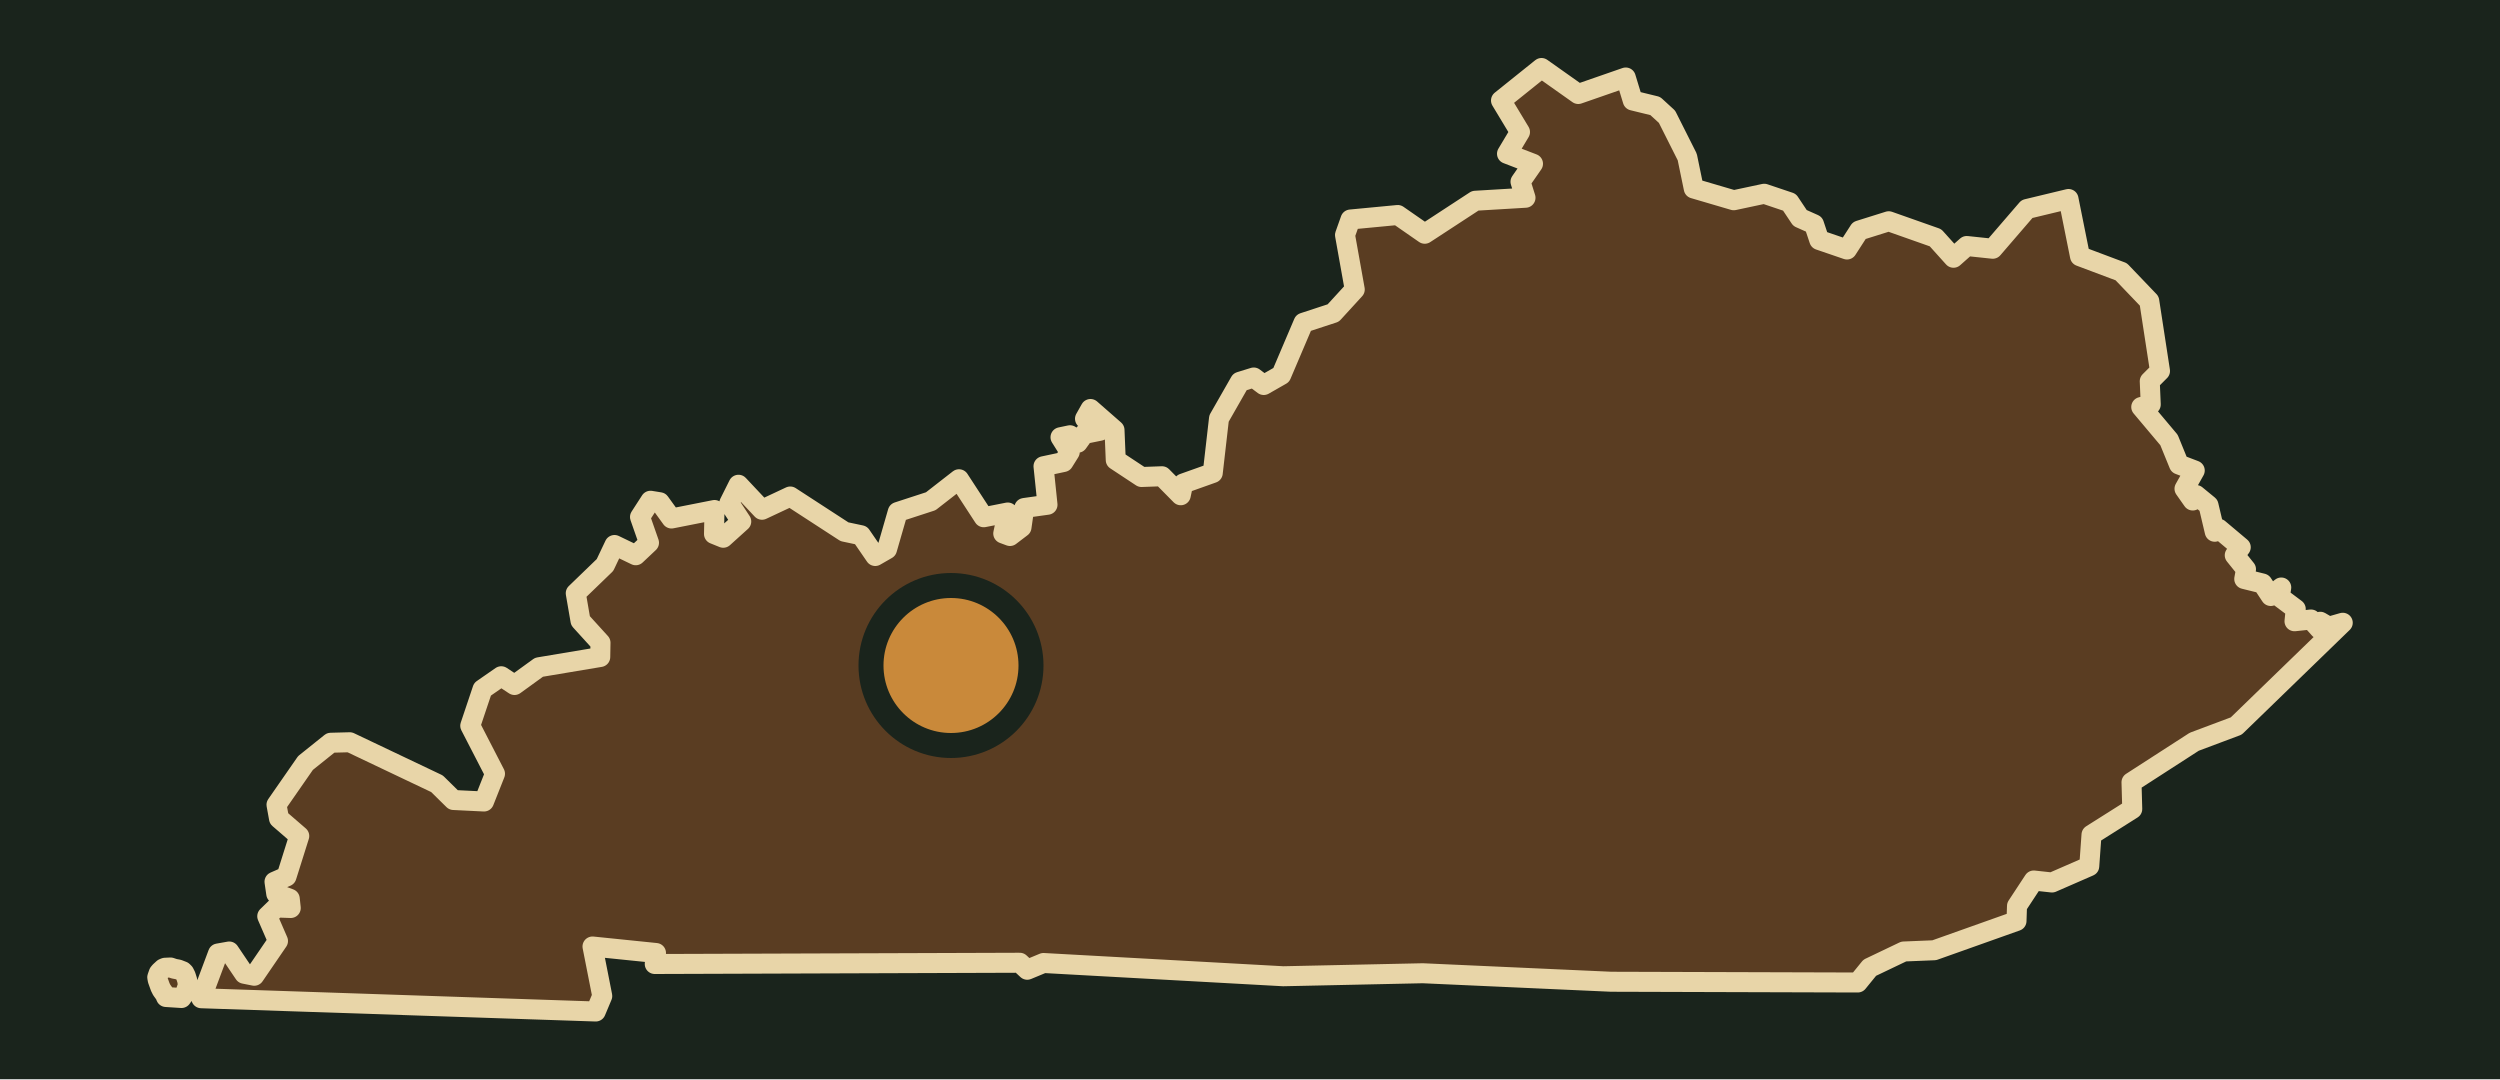
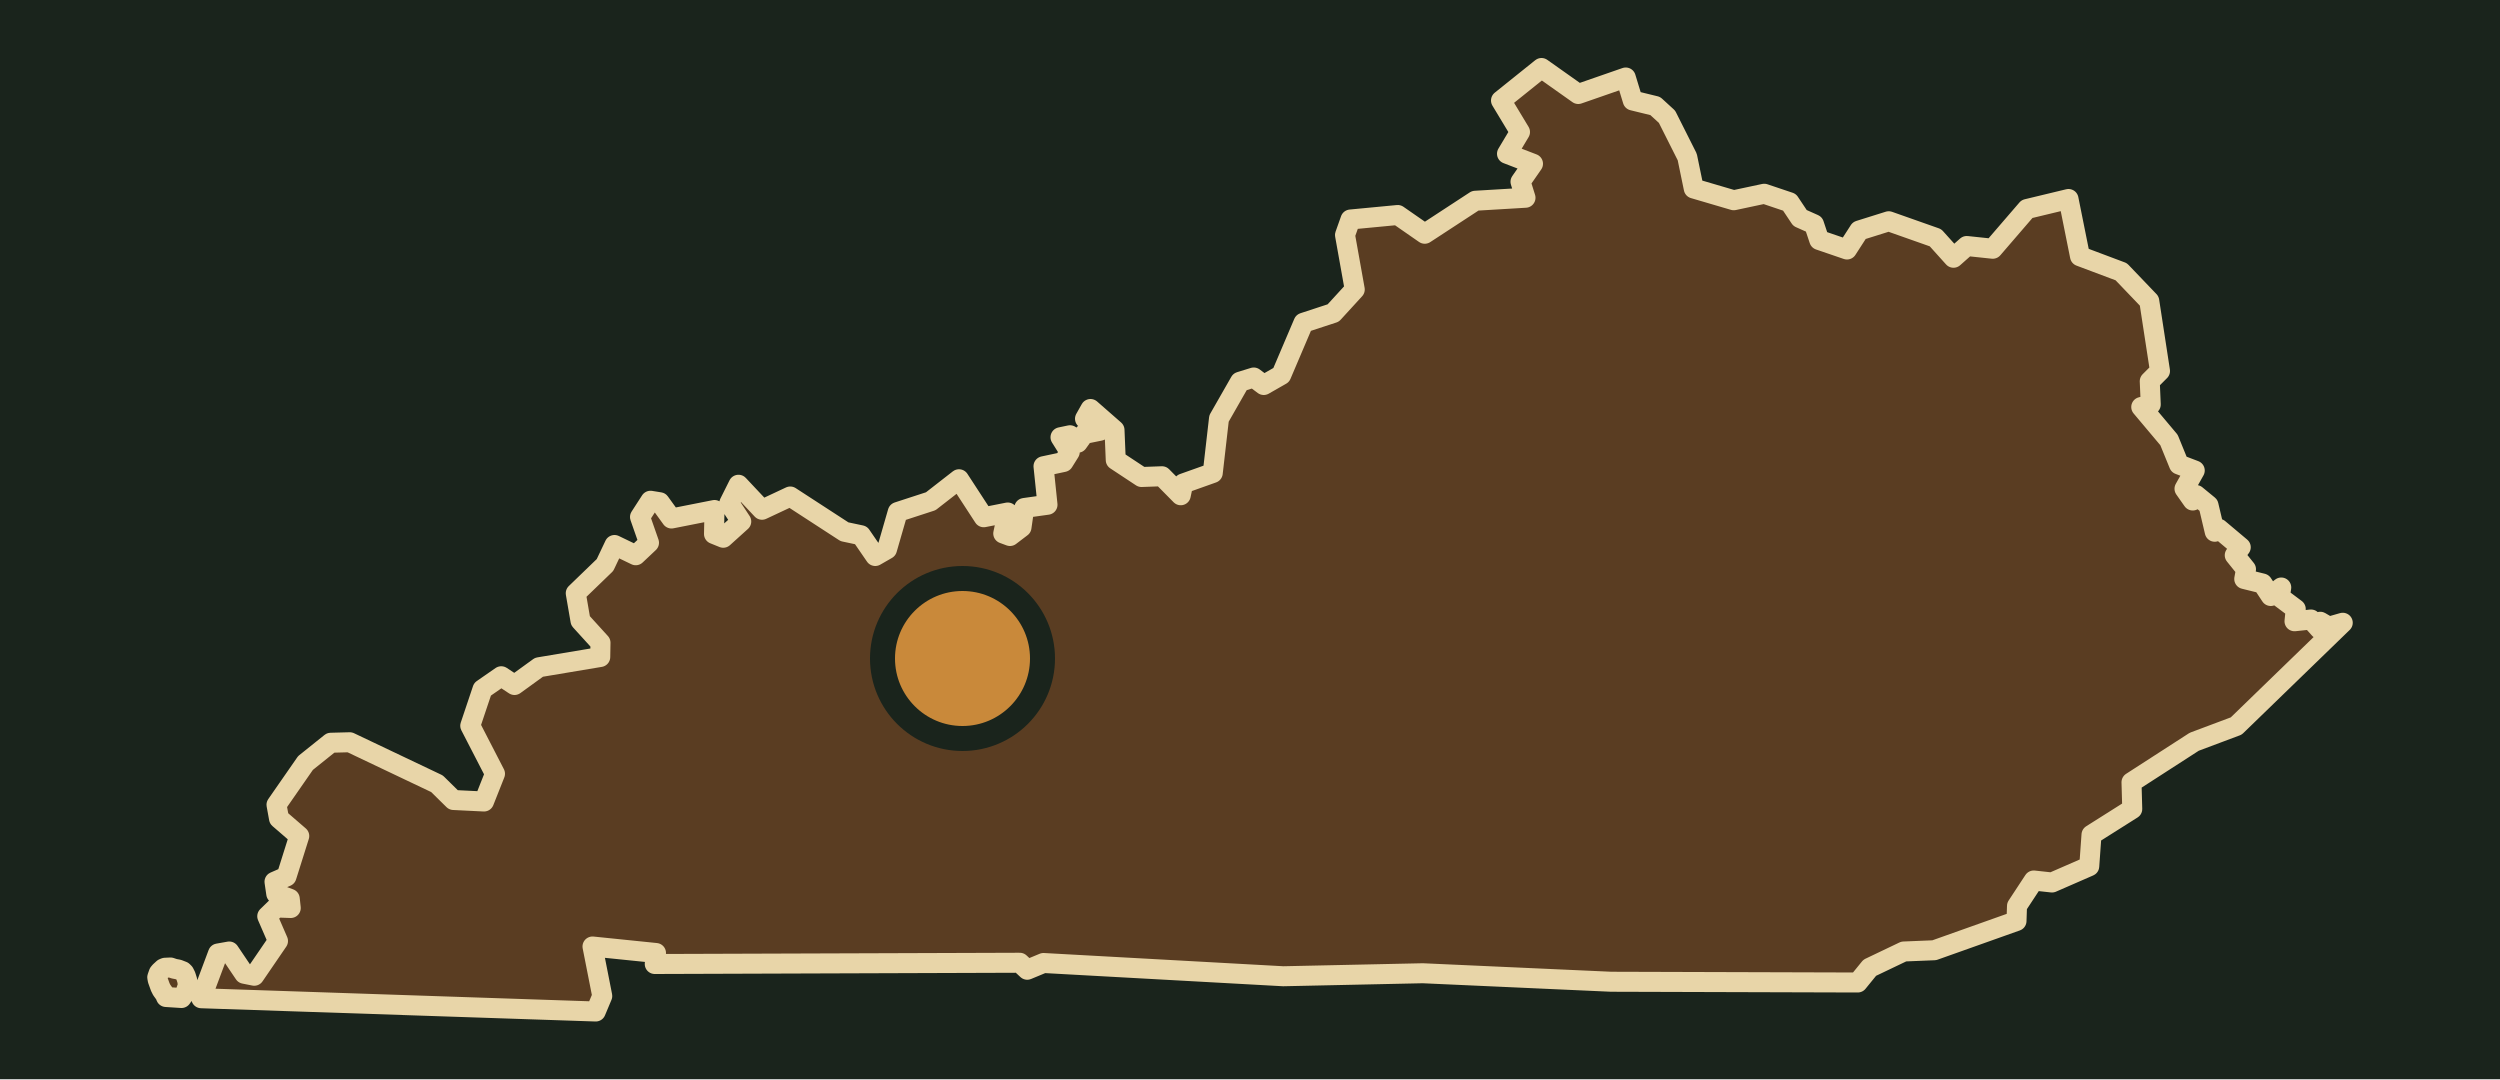
<svg xmlns="http://www.w3.org/2000/svg" viewBox="0 0 1000 431.7">
  <rect width="1000" height="431.7" fill="#1a241c" />
  <path fill="#5a3d22" stroke="#e8d5a8" stroke-width="8" stroke-linejoin="round" fill-rule="evenodd" d="M80.5 399.3L87.2 381.4L91.7 380.6L97.7 389.5L101.7 390.3L111.2 376.4L106.9 366.5L110.5 363.0L116.3 363.2L115.9 359.5L110.5 357.5L109.8 352.7L114.6 350.6L119.7 334.4L111.6 327.4L110.6 321.9L122.2 305.2L132.3 297.1L139.9 296.9L174.8 313.5L181.4 320.0L193.6 320.6L198.0 309.5L188.1 290.3L193.0 275.7L200.5 270.5L205.8 274.0L215.6 266.9L240.1 262.8L240.2 257.1L232.2 248.3L230.3 237.3L242.0 226.0L245.8 218.0L254.3 222.1L259.6 217.1L256.0 206.8L260.2 200.3L263.9 200.9L268.6 207.4L285.8 204.0L285.6 213.6L289.3 215.1L296.5 208.6L291.7 201.3L295.4 193.9L304.8 203.9L316.1 198.6L337.8 212.7L344.4 214.1L350.1 222.4L354.8 219.7L359.1 204.8L372.3 200.5L383.6 191.7L393.5 206.9L403.1 205.0L401.3 213.4L404.0 214.4L408.6 210.9L409.7 203.2L419.0 201.9L417.4 186.5L425.4 184.8L427.9 180.8L424.2 174.9L428.0 174.1L431.1 177.1L433.6 173.6L440.0 172.3L434.0 167.5L436.2 163.6L445.8 172.0L446.3 184.0L456.6 190.8L464.8 190.5L472.3 198.1L473.3 193.4L485.1 189.2L487.6 167.4L496.0 152.7L501.5 151.0L505.5 154.0L512.5 150.0L521.4 129.1L533.3 125.2L541.9 115.8L538.0 94.0L540.2 87.8L559.1 86.0L569.9 93.5L590.1 80.3L610.2 79.1L608.2 72.7L613.2 65.5L602.8 61.5L608.0 52.8L600.4 40.2L616.6 27.2L631.3 37.6L650.3 31.0L653.1 40.2L662.1 42.4L666.8 46.7L674.9 62.8L677.5 75.4L693.5 80.1L705.7 77.5L715.8 80.9L720.0 87.2L725.6 89.7L727.7 96.0L738.8 99.8L743.7 92.2L755.5 88.5L774.2 95.1L781.4 103.1L786.7 98.4L797.1 99.5L810.8 83.6L827.4 79.6L832.0 102.5L848.5 108.7L859.7 120.4L864.0 148.4L859.9 152.5L860.3 161.8L856.5 162.8L867.6 176.0L871.6 185.8L877.9 188.2L873.8 195.5L877.1 200.2L878.4 198.0L883.4 202.1L885.9 212.7L887.5 211.5L896.3 218.9L893.9 222.1L898.4 227.7L897.7 231.6L905.0 233.4L908.3 238.4L912.5 235.0L911.9 238.8L918.3 243.6L917.8 248.5L924.4 247.8L927.8 251.6L928.1 248.7L931.5 250.7L937.1 249.1L894.5 290.4L877.7 296.7L852.6 312.9L852.9 323.6L836.6 333.9L835.7 346.5L820.8 353.0L813.5 352.2L806.8 362.4L806.6 368.4L773.7 380.1L761.5 380.6L747.9 387.1L743.1 393.0L644.5 392.7L569.1 389.3L513.3 390.5L417.4 385.2L410.9 387.9L407.9 385.1L261.9 385.6L262.4 381.2L237.0 378.6L240.9 398.4L238.3 404.6L80.5 399.3ZM62.9 390.9L63.5 389.2L64.0 388.6L65.3 387.4L66.0 387.1L68.2 387.0L69.7 387.5L71.3 387.8L73.1 388.5L73.7 389.1L74.3 390.3L74.9 392.2L75.1 393.7L75.0 394.6L74.2 396.9L72.6 399.2L66.4 398.8L66.0 397.8L64.7 396.0L64.1 394.8L63.1 392.0L62.9 390.9Z" />
-   <circle cx="380.4" cy="266.2" r="32" fill="#c9893a" stroke="#1a241c" stroke-width="10" />
+   <circle cx="385.0" cy="263.4" r="32" fill="#c9893a" stroke="#1a241c" stroke-width="10" />
</svg>
